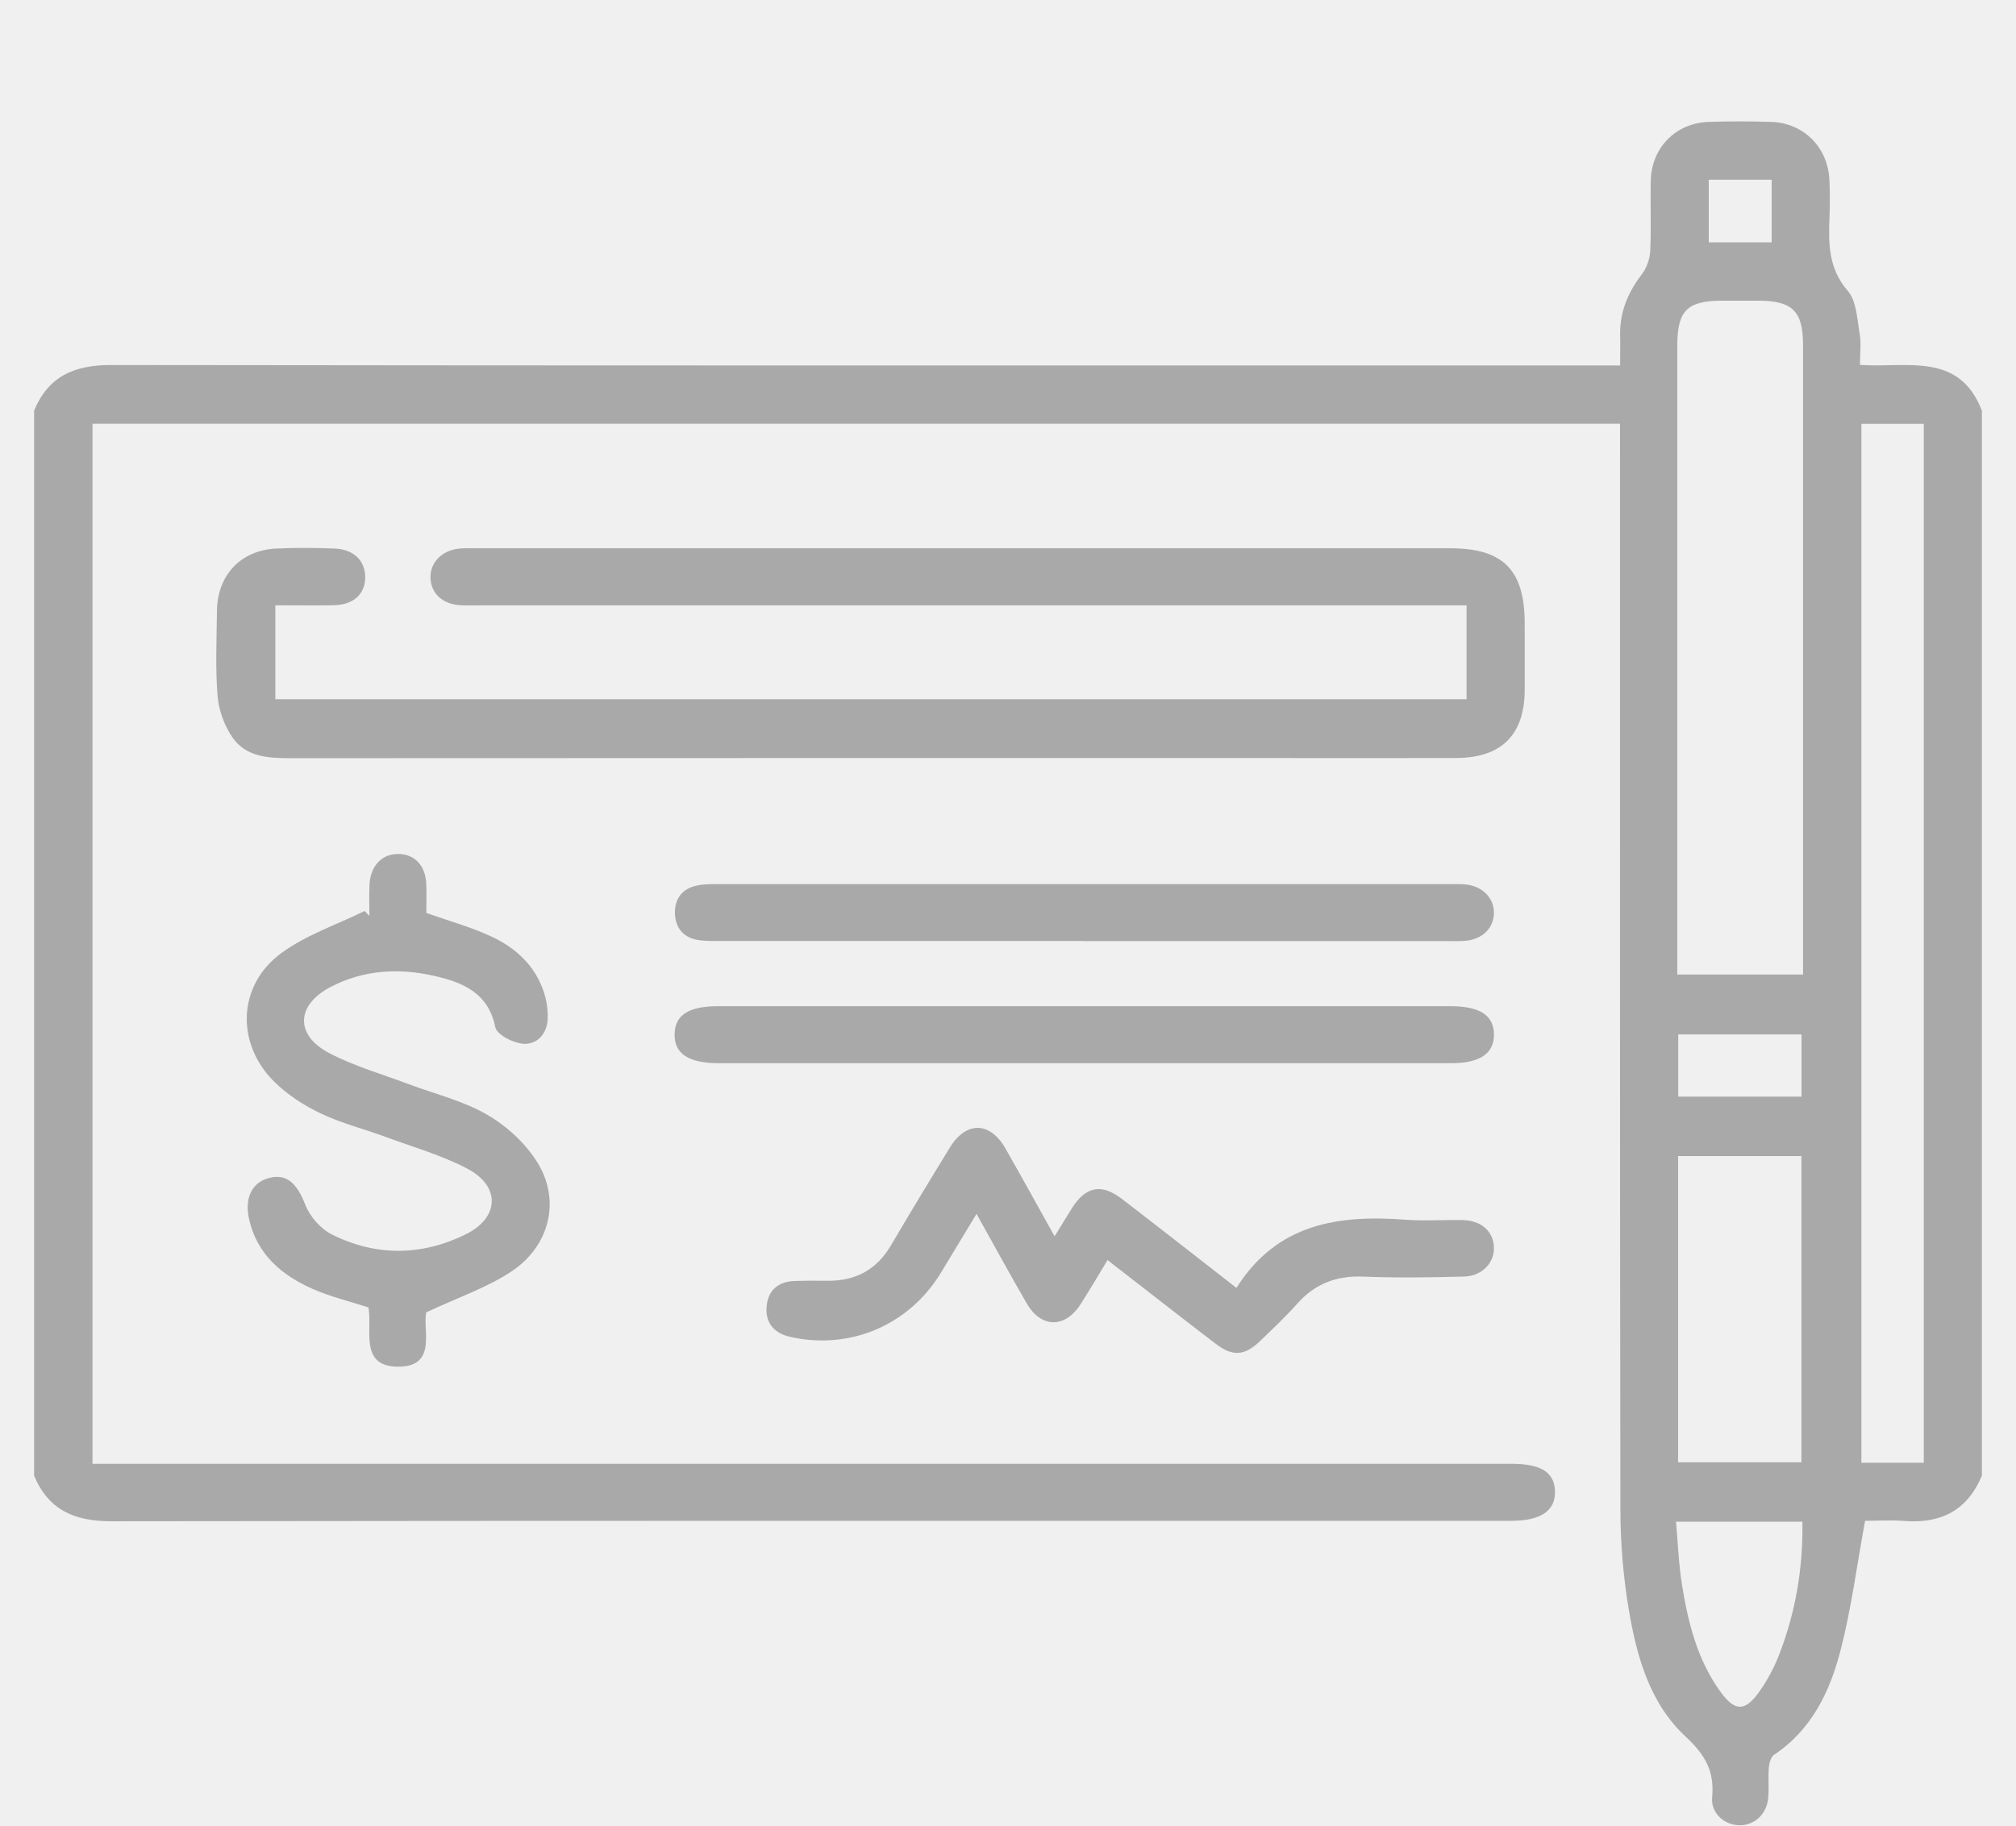
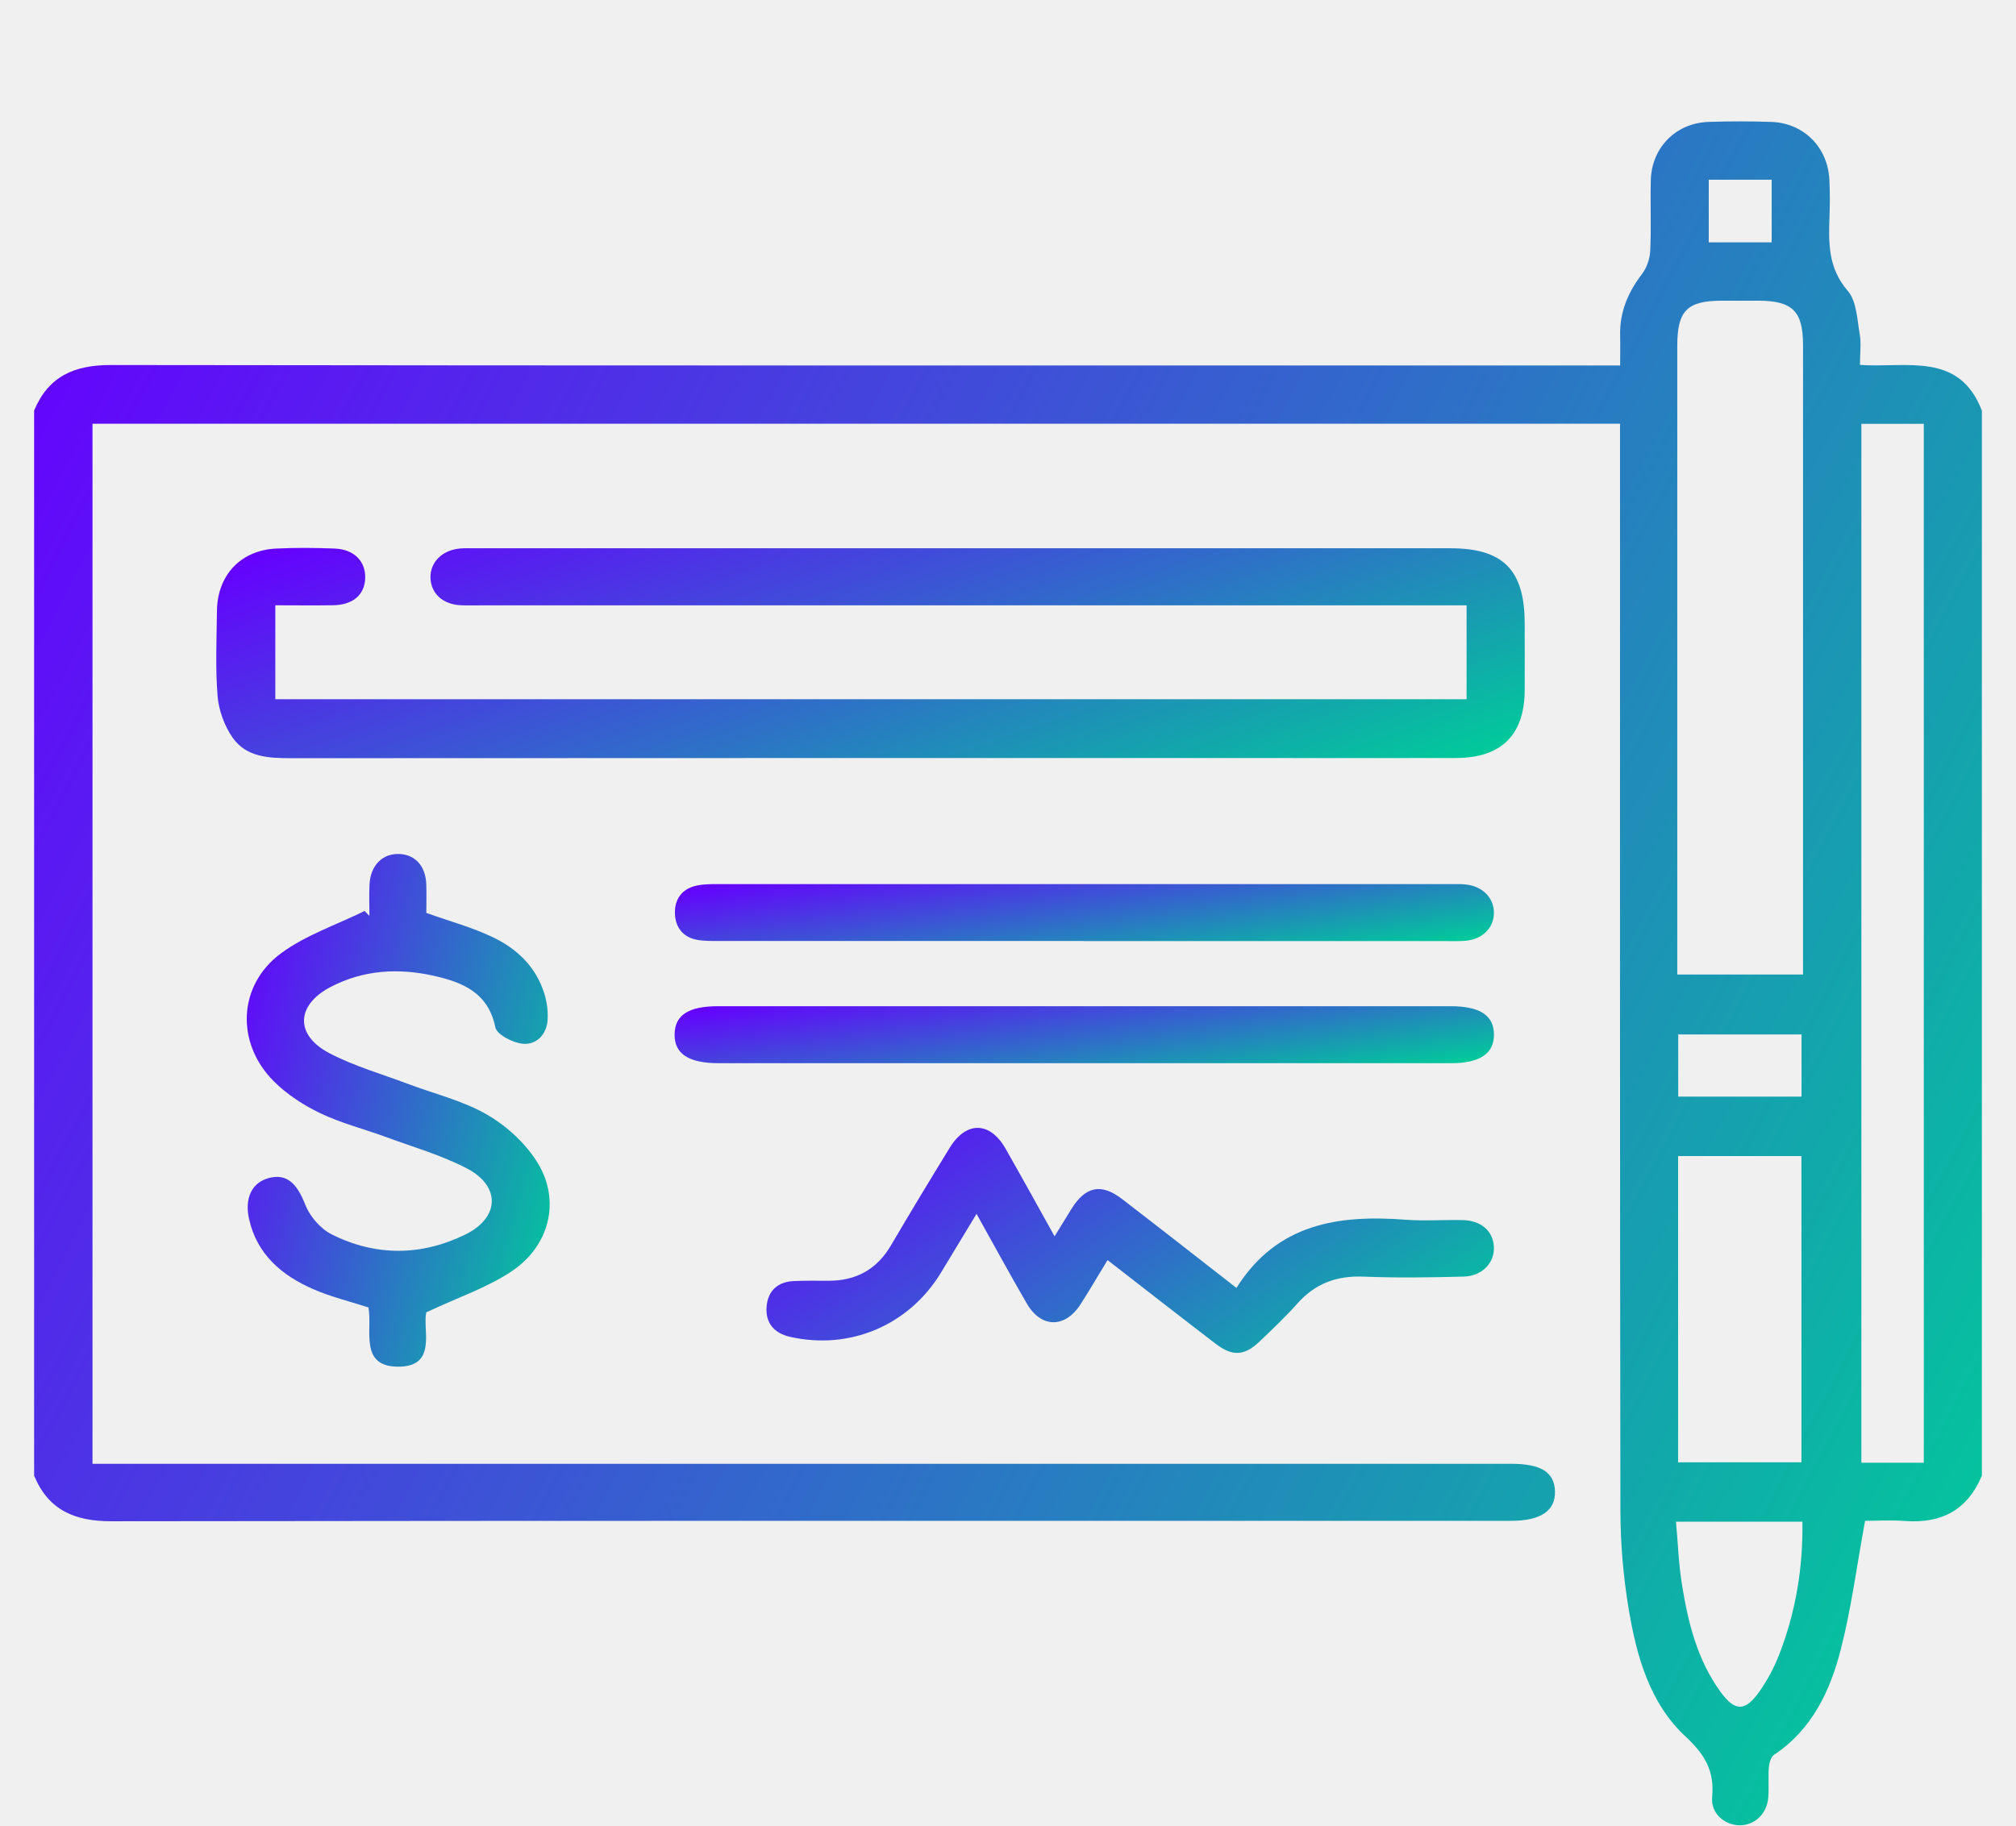
<svg xmlns="http://www.w3.org/2000/svg" width="53" height="48" viewBox="0 0 53 48" fill="none">
  <g clip-path="url(#clip0_1395_158)">
-     <path d="M0.896 10.799C1.27 9.896 1.953 9.598 2.913 9.599C15.909 9.616 28.904 9.611 41.901 9.611H42.593C42.593 9.315 42.599 9.07 42.593 8.825C42.578 8.215 42.793 7.695 43.163 7.213C43.291 7.047 43.375 6.806 43.384 6.596C43.413 5.981 43.384 5.364 43.399 4.746C43.417 3.885 44.055 3.235 44.916 3.206C45.466 3.187 46.016 3.187 46.566 3.206C47.426 3.235 48.059 3.879 48.095 4.743C48.109 5.06 48.109 5.377 48.097 5.693C48.071 6.389 48.059 7.051 48.577 7.648C48.809 7.916 48.822 8.389 48.89 8.777C48.934 9.032 48.898 9.3 48.898 9.596C50.116 9.682 51.503 9.239 52.103 10.798V38.805C51.727 39.708 51.038 40.069 50.081 39.997C49.704 39.969 49.324 39.993 49.032 39.993C48.816 41.167 48.672 42.29 48.393 43.378C48.114 44.467 47.638 45.48 46.642 46.144C46.556 46.201 46.511 46.364 46.502 46.481C46.48 46.746 46.51 47.016 46.486 47.28C46.447 47.708 46.122 48.004 45.73 47.999C45.335 47.993 44.972 47.684 45.012 47.261C45.076 46.575 44.827 46.142 44.313 45.666C43.365 44.786 43.023 43.543 42.816 42.302C42.675 41.452 42.601 40.58 42.6 39.719C42.585 30.417 42.59 21.114 42.59 11.813V11.143H2.432V38.493C2.648 38.493 2.858 38.493 3.069 38.493C15.287 38.493 27.505 38.493 39.725 38.493C40.51 38.493 40.861 38.711 40.88 39.209C40.898 39.727 40.509 39.993 39.723 39.993C27.455 39.993 15.187 39.988 2.919 40.004C1.961 40.004 1.272 39.709 0.897 38.805V10.799H0.896ZM44.093 25.627H47.401C47.401 25.404 47.401 25.208 47.401 25.012C47.401 20.845 47.401 16.679 47.401 12.511C47.401 11.362 47.401 10.211 47.401 9.062C47.399 8.181 47.12 7.909 46.224 7.907C45.908 7.907 45.591 7.907 45.275 7.907C44.352 7.908 44.095 8.167 44.095 9.099C44.095 14.433 44.095 19.766 44.095 25.1V25.627H44.093ZM50.576 38.466V11.146H48.935V38.465H50.576V38.466ZM44.117 38.454H47.359V30.401H44.117V38.454ZM44.061 40.015C44.115 40.603 44.132 41.133 44.216 41.655C44.376 42.659 44.619 43.646 45.231 44.489C45.614 45.016 45.88 45.013 46.258 44.477C46.456 44.194 46.626 43.882 46.754 43.561C47.203 42.427 47.403 41.248 47.385 40.015H44.061ZM44.12 28.838H47.362V27.202H44.12V28.838ZM46.577 4.726H44.922V6.373H46.577V4.726Z" fill="#A9A9A9" />
-     <path d="M38.556 18.387V15.919C38.331 15.919 38.121 15.919 37.912 15.919C29.48 15.919 21.048 15.919 12.614 15.919C12.448 15.919 12.281 15.924 12.114 15.916C11.642 15.895 11.328 15.607 11.317 15.194C11.306 14.79 11.618 14.472 12.08 14.425C12.212 14.412 12.346 14.418 12.48 14.418C21.029 14.418 29.577 14.418 38.127 14.418C39.522 14.418 40.083 14.988 40.084 16.4C40.084 16.983 40.087 17.567 40.084 18.15C40.078 19.322 39.475 19.927 38.292 19.933C36.676 19.939 35.059 19.934 33.443 19.934C24.845 19.934 16.246 19.933 7.647 19.938C7.062 19.938 6.473 19.911 6.115 19.397C5.9 19.087 5.751 18.68 5.72 18.304C5.66 17.559 5.695 16.805 5.704 16.056C5.717 15.125 6.328 14.474 7.248 14.426C7.763 14.4 8.282 14.405 8.798 14.425C9.307 14.445 9.61 14.755 9.601 15.196C9.591 15.636 9.285 15.907 8.762 15.916C8.266 15.924 7.768 15.917 7.238 15.917V18.387H38.557H38.556Z" fill="#A9A9A9" />
-     <path d="M11.206 34.511C11.103 34.966 11.511 35.957 10.445 35.939C9.444 35.923 9.793 34.978 9.687 34.382C9.193 34.222 8.693 34.102 8.228 33.898C7.405 33.536 6.754 32.987 6.547 32.052C6.425 31.497 6.627 31.09 7.077 30.976C7.541 30.857 7.81 31.124 8.025 31.679C8.145 31.987 8.425 32.312 8.72 32.46C9.875 33.039 11.072 33.032 12.232 32.465C13.134 32.025 13.169 31.196 12.283 30.73C11.612 30.378 10.867 30.166 10.152 29.902C9.575 29.689 8.971 29.538 8.42 29.274C7.977 29.062 7.542 28.778 7.197 28.433C6.193 27.427 6.251 25.904 7.392 25.066C8.042 24.587 8.849 24.319 9.585 23.956L9.712 24.085C9.712 23.808 9.7 23.529 9.715 23.252C9.741 22.756 10.057 22.442 10.493 22.457C10.916 22.472 11.19 22.772 11.207 23.256C11.216 23.52 11.208 23.785 11.208 24.007C11.815 24.223 12.394 24.381 12.928 24.632C13.578 24.936 14.091 25.416 14.311 26.131C14.378 26.348 14.41 26.59 14.397 26.816C14.374 27.203 14.106 27.475 13.754 27.448C13.49 27.428 13.062 27.209 13.022 27.014C12.836 26.103 12.162 25.832 11.416 25.663C10.484 25.451 9.556 25.502 8.692 25.954C7.786 26.427 7.748 27.211 8.648 27.689C9.303 28.035 10.032 28.241 10.731 28.505C11.43 28.769 12.179 28.946 12.814 29.317C13.337 29.622 13.841 30.088 14.149 30.604C14.736 31.587 14.446 32.76 13.462 33.424C12.815 33.86 12.047 34.115 11.204 34.511H11.206Z" fill="#A9A9A9" />
-     <path d="M32.506 33.868C33.573 32.171 35.191 31.941 36.956 32.075C37.454 32.112 37.955 32.074 38.455 32.084C38.937 32.095 39.25 32.371 39.274 32.782C39.298 33.2 38.971 33.558 38.482 33.57C37.599 33.594 36.715 33.606 35.833 33.571C35.132 33.544 34.569 33.758 34.104 34.283C33.794 34.631 33.453 34.953 33.117 35.274C32.719 35.654 32.405 35.677 31.965 35.341C31.026 34.623 30.096 33.895 29.117 33.136C28.871 33.54 28.647 33.926 28.407 34.299C28 34.934 27.37 34.929 26.993 34.276C26.553 33.518 26.134 32.747 25.673 31.921C25.33 32.488 25.032 32.984 24.73 33.479C23.89 34.854 22.338 35.511 20.767 35.154C20.352 35.059 20.121 34.789 20.153 34.367C20.185 33.948 20.443 33.704 20.876 33.687C21.176 33.675 21.476 33.679 21.775 33.68C22.503 33.683 23.051 33.384 23.424 32.748C23.93 31.887 24.446 31.032 24.969 30.181C25.401 29.477 26.026 29.488 26.434 30.203C26.861 30.951 27.276 31.707 27.725 32.511C27.899 32.231 28.033 32.007 28.172 31.785C28.54 31.197 28.951 31.111 29.495 31.528C30.472 32.278 31.441 33.039 32.506 33.868Z" fill="#A9A9A9" />
-     <path d="M28.483 24.745C25.299 24.745 22.115 24.745 18.932 24.745C18.732 24.745 18.529 24.75 18.334 24.716C17.951 24.649 17.753 24.381 17.743 24.016C17.735 23.648 17.926 23.375 18.303 23.291C18.48 23.251 18.668 23.249 18.849 23.249C25.283 23.248 31.718 23.248 38.151 23.249C38.284 23.249 38.419 23.245 38.551 23.261C38.986 23.312 39.279 23.621 39.275 24.011C39.27 24.403 38.972 24.7 38.533 24.739C38.368 24.753 38.2 24.748 38.033 24.748C34.85 24.748 31.666 24.748 28.483 24.748V24.745Z" fill="#A9A9A9" />
-     <path d="M28.5 27.959C25.3 27.959 22.099 27.959 18.899 27.959C18.099 27.959 17.723 27.709 17.735 27.19C17.747 26.69 18.105 26.46 18.881 26.46C25.299 26.46 31.717 26.46 38.134 26.46C38.902 26.46 39.269 26.699 39.276 27.198C39.282 27.703 38.907 27.959 38.151 27.959C34.935 27.959 31.717 27.959 28.5 27.959Z" fill="#A9A9A9" />
+     <path d="M0.896 10.799C1.27 9.896 1.953 9.598 2.913 9.599C15.909 9.616 28.904 9.611 41.901 9.611H42.593C42.593 9.315 42.599 9.07 42.593 8.825C42.578 8.215 42.793 7.695 43.163 7.213C43.291 7.047 43.375 6.806 43.384 6.596C43.413 5.981 43.384 5.364 43.399 4.746C43.417 3.885 44.055 3.235 44.916 3.206C45.466 3.187 46.016 3.187 46.566 3.206C47.426 3.235 48.059 3.879 48.095 4.743C48.109 5.06 48.109 5.377 48.097 5.693C48.071 6.389 48.059 7.051 48.577 7.648C48.809 7.916 48.822 8.389 48.89 8.777C48.934 9.032 48.898 9.3 48.898 9.596C50.116 9.682 51.503 9.239 52.103 10.798V38.805C51.727 39.708 51.038 40.069 50.081 39.997C49.704 39.969 49.324 39.993 49.032 39.993C48.816 41.167 48.672 42.29 48.393 43.378C48.114 44.467 47.638 45.48 46.642 46.144C46.556 46.201 46.511 46.364 46.502 46.481C46.48 46.746 46.51 47.016 46.486 47.28C46.447 47.708 46.122 48.004 45.73 47.999C45.335 47.993 44.972 47.684 45.012 47.261C45.076 46.575 44.827 46.142 44.313 45.666C43.365 44.786 43.023 43.543 42.816 42.302C42.675 41.452 42.601 40.58 42.6 39.719C42.585 30.417 42.59 21.114 42.59 11.813V11.143H2.432V38.493C2.648 38.493 2.858 38.493 3.069 38.493C15.287 38.493 27.505 38.493 39.725 38.493C40.51 38.493 40.861 38.711 40.88 39.209C40.898 39.727 40.509 39.993 39.723 39.993C27.455 39.993 15.187 39.988 2.919 40.004C1.961 40.004 1.272 39.709 0.897 38.805V10.799H0.896ZM44.093 25.627H47.401C47.401 25.404 47.401 25.208 47.401 25.012C47.401 20.845 47.401 16.679 47.401 12.511C47.401 11.362 47.401 10.211 47.401 9.062C47.399 8.181 47.12 7.909 46.224 7.907C45.908 7.907 45.591 7.907 45.275 7.907C44.352 7.908 44.095 8.167 44.095 9.099C44.095 14.433 44.095 19.766 44.095 25.1V25.627H44.093ZM50.576 38.466V11.146H48.935V38.465H50.576V38.466ZM44.117 38.454H47.359V30.401H44.117V38.454ZM44.061 40.015C44.115 40.603 44.132 41.133 44.216 41.655C44.376 42.659 44.619 43.646 45.231 44.489C45.614 45.016 45.88 45.013 46.258 44.477C46.456 44.194 46.626 43.882 46.754 43.561C47.203 42.427 47.403 41.248 47.385 40.015H44.061ZM44.12 28.838H47.362V27.202H44.12V28.838ZM46.577 4.726H44.922V6.373H46.577V4.726Z" fill="url(#paint0_linear_1395_158)" />
+     <path d="M38.556 18.387V15.919C38.331 15.919 38.121 15.919 37.912 15.919C29.48 15.919 21.048 15.919 12.614 15.919C12.448 15.919 12.281 15.924 12.114 15.916C11.642 15.895 11.328 15.607 11.317 15.194C11.306 14.79 11.618 14.472 12.08 14.425C12.212 14.412 12.346 14.418 12.48 14.418C21.029 14.418 29.577 14.418 38.127 14.418C39.522 14.418 40.083 14.988 40.084 16.4C40.084 16.983 40.087 17.567 40.084 18.15C40.078 19.322 39.475 19.927 38.292 19.933C36.676 19.939 35.059 19.934 33.443 19.934C24.845 19.934 16.246 19.933 7.647 19.938C7.062 19.938 6.473 19.911 6.115 19.397C5.9 19.087 5.751 18.68 5.72 18.304C5.66 17.559 5.695 16.805 5.704 16.056C5.717 15.125 6.328 14.474 7.248 14.426C7.763 14.4 8.282 14.405 8.798 14.425C9.307 14.445 9.61 14.755 9.601 15.196C9.591 15.636 9.285 15.907 8.762 15.916C8.266 15.924 7.768 15.917 7.238 15.917V18.387H38.557H38.556Z" fill="url(#paint1_linear_1395_158)" />
+     <path d="M11.206 34.511C11.103 34.966 11.511 35.957 10.445 35.939C9.444 35.923 9.793 34.978 9.687 34.382C9.193 34.222 8.693 34.102 8.228 33.898C7.405 33.536 6.754 32.987 6.547 32.052C6.425 31.497 6.627 31.09 7.077 30.976C7.541 30.857 7.81 31.124 8.025 31.679C8.145 31.987 8.425 32.312 8.72 32.46C9.875 33.039 11.072 33.032 12.232 32.465C13.134 32.025 13.169 31.196 12.283 30.73C11.612 30.378 10.867 30.166 10.152 29.902C9.575 29.689 8.971 29.538 8.42 29.274C7.977 29.062 7.542 28.778 7.197 28.433C6.193 27.427 6.251 25.904 7.392 25.066C8.042 24.587 8.849 24.319 9.585 23.956L9.712 24.085C9.712 23.808 9.7 23.529 9.715 23.252C9.741 22.756 10.057 22.442 10.493 22.457C10.916 22.472 11.19 22.772 11.207 23.256C11.216 23.52 11.208 23.785 11.208 24.007C11.815 24.223 12.394 24.381 12.928 24.632C13.578 24.936 14.091 25.416 14.311 26.131C14.378 26.348 14.41 26.59 14.397 26.816C14.374 27.203 14.106 27.475 13.754 27.448C13.49 27.428 13.062 27.209 13.022 27.014C12.836 26.103 12.162 25.832 11.416 25.663C10.484 25.451 9.556 25.502 8.692 25.954C7.786 26.427 7.748 27.211 8.648 27.689C9.303 28.035 10.032 28.241 10.731 28.505C11.43 28.769 12.179 28.946 12.814 29.317C13.337 29.622 13.841 30.088 14.149 30.604C14.736 31.587 14.446 32.76 13.462 33.424C12.815 33.86 12.047 34.115 11.204 34.511H11.206Z" fill="url(#paint2_linear_1395_158)" />
+     <path d="M32.506 33.868C33.573 32.171 35.191 31.941 36.956 32.075C37.453 32.112 37.955 32.074 38.455 32.084C38.937 32.095 39.25 32.371 39.274 32.782C39.298 33.2 38.971 33.558 38.482 33.57C37.599 33.594 36.715 33.606 35.833 33.571C35.132 33.544 34.569 33.758 34.104 34.283C33.794 34.631 33.453 34.953 33.117 35.274C32.719 35.654 32.405 35.677 31.965 35.341C31.026 34.623 30.096 33.895 29.117 33.136C28.871 33.54 28.647 33.926 28.407 34.299C28 34.934 27.37 34.929 26.993 34.276C26.553 33.518 26.134 32.747 25.673 31.921C25.33 32.488 25.032 32.984 24.73 33.479C23.89 34.854 22.338 35.511 20.767 35.154C20.352 35.059 20.121 34.789 20.153 34.367C20.185 33.948 20.443 33.704 20.876 33.687C21.176 33.675 21.476 33.679 21.775 33.68C22.503 33.683 23.051 33.384 23.424 32.748C23.93 31.887 24.446 31.032 24.969 30.181C25.401 29.477 26.026 29.488 26.434 30.203C26.861 30.951 27.276 31.707 27.725 32.511C27.899 32.231 28.033 32.007 28.172 31.785C28.54 31.197 28.951 31.111 29.495 31.528C30.472 32.278 31.441 33.039 32.506 33.868Z" fill="url(#paint3_linear_1395_158)" />
+     <path d="M28.483 24.745C25.299 24.745 22.115 24.745 18.932 24.745C18.732 24.745 18.529 24.75 18.334 24.716C17.951 24.649 17.753 24.381 17.743 24.016C17.735 23.648 17.926 23.375 18.303 23.291C18.48 23.251 18.668 23.249 18.849 23.249C25.283 23.248 31.718 23.248 38.151 23.249C38.284 23.249 38.419 23.245 38.551 23.261C38.986 23.312 39.279 23.621 39.275 24.011C39.27 24.403 38.972 24.7 38.533 24.739C38.368 24.753 38.2 24.748 38.033 24.748C34.85 24.748 31.666 24.748 28.483 24.748V24.745Z" fill="url(#paint4_linear_1395_158)" />
+     <path d="M28.5 27.959C25.3 27.959 22.099 27.959 18.899 27.959C18.099 27.959 17.723 27.709 17.735 27.19C17.747 26.69 18.105 26.46 18.881 26.46C25.299 26.46 31.717 26.46 38.134 26.46C38.902 26.46 39.269 26.699 39.276 27.198C39.282 27.703 38.907 27.959 38.151 27.959C34.935 27.959 31.717 27.959 28.5 27.959Z" fill="url(#paint5_linear_1395_158)" />
  </g>
  <defs>
+     <linearGradient id="paint0_linear_1395_158" x1="-1" y1="10.5" x2="55" y2="40" gradientUnits="userSpaceOnUse">
+       <stop stop-color="#6600FF" />
+       <stop offset="1" stop-color="#00CC99" />
+     </linearGradient>
+     <linearGradient id="paint1_linear_1395_158" x1="4.412" y1="15.31" x2="9.623" y2="30.253" gradientUnits="userSpaceOnUse">
+       <stop stop-color="#6600FF" />
+       <stop offset="1" stop-color="#00CC99" />
+     </linearGradient>
+     <linearGradient id="paint2_linear_1395_158" x1="6.193" y1="24.656" x2="16.55" y2="27.476" gradientUnits="userSpaceOnUse">
+       <stop stop-color="#6600FF" />
+       <stop offset="1" stop-color="#00CC99" />
+     </linearGradient>
+     <linearGradient id="paint3_linear_1395_158" x1="19.442" y1="30.625" x2="27.742" y2="42.989" gradientUnits="userSpaceOnUse">
+       <stop stop-color="#6600FF" />
+       <stop offset="1" stop-color="#00CC99" />
+     </linearGradient>
+     <linearGradient id="paint4_linear_1395_158" x1="16.946" y1="23.493" x2="17.619" y2="27.94" gradientUnits="userSpaceOnUse">
+       <stop stop-color="#6600FF" />
+       <stop offset="1" stop-color="#00CC99" />
+     </linearGradient>
+     <linearGradient id="paint5_linear_1395_158" x1="16.937" y1="26.705" x2="17.608" y2="31.147" gradientUnits="userSpaceOnUse">
+       <stop stop-color="#6600FF" />
+       <stop offset="1" stop-color="#00CC99" />
+     </linearGradient>
    <clipPath id="clip0_1395_158">
      <rect width="51.209" height="48" fill="white" transform="translate(0.895508)" />
    </clipPath>
  </defs>
</svg>
